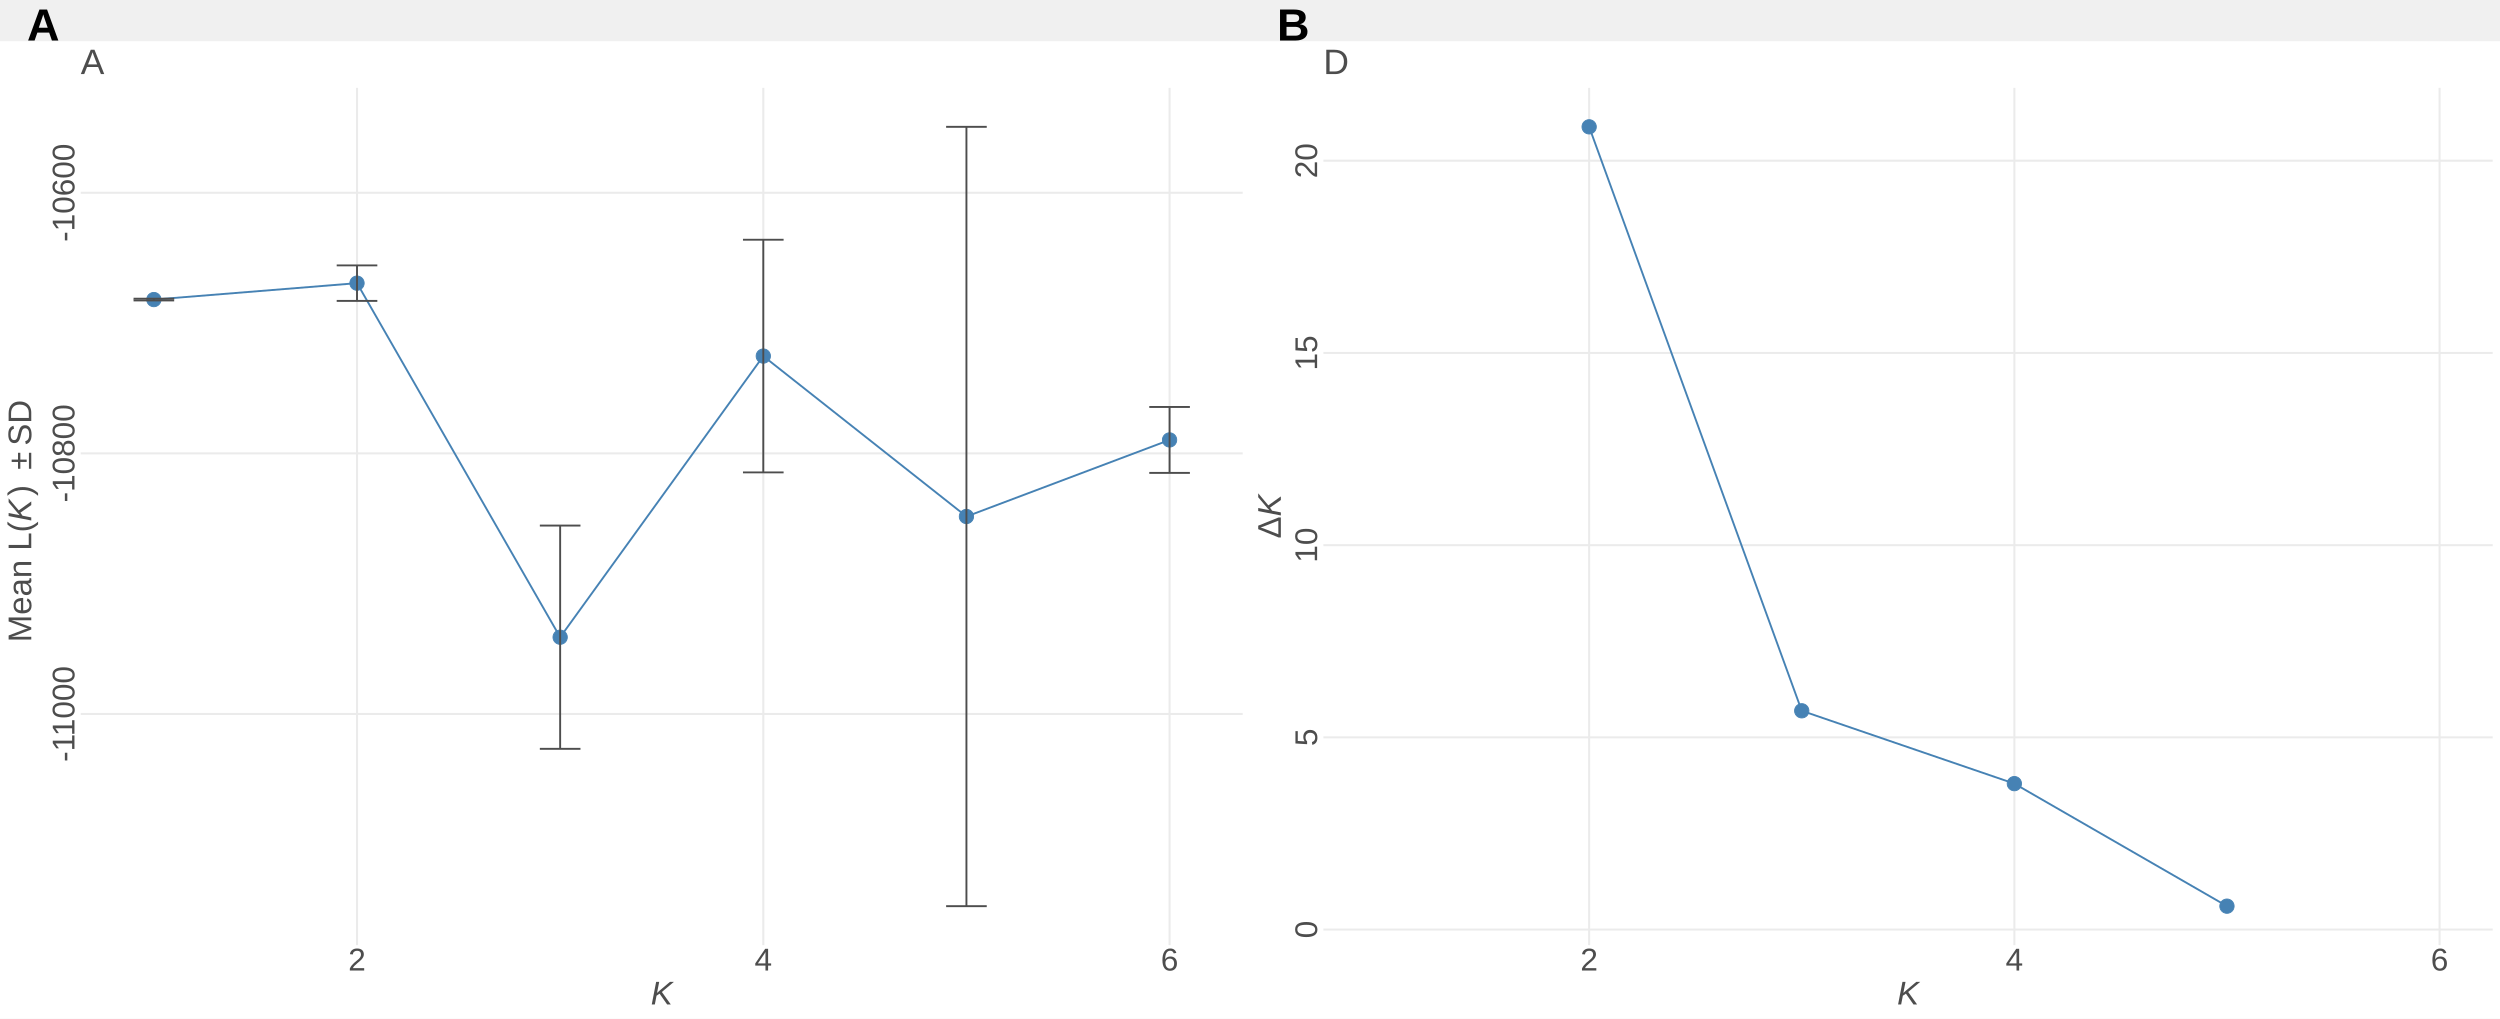
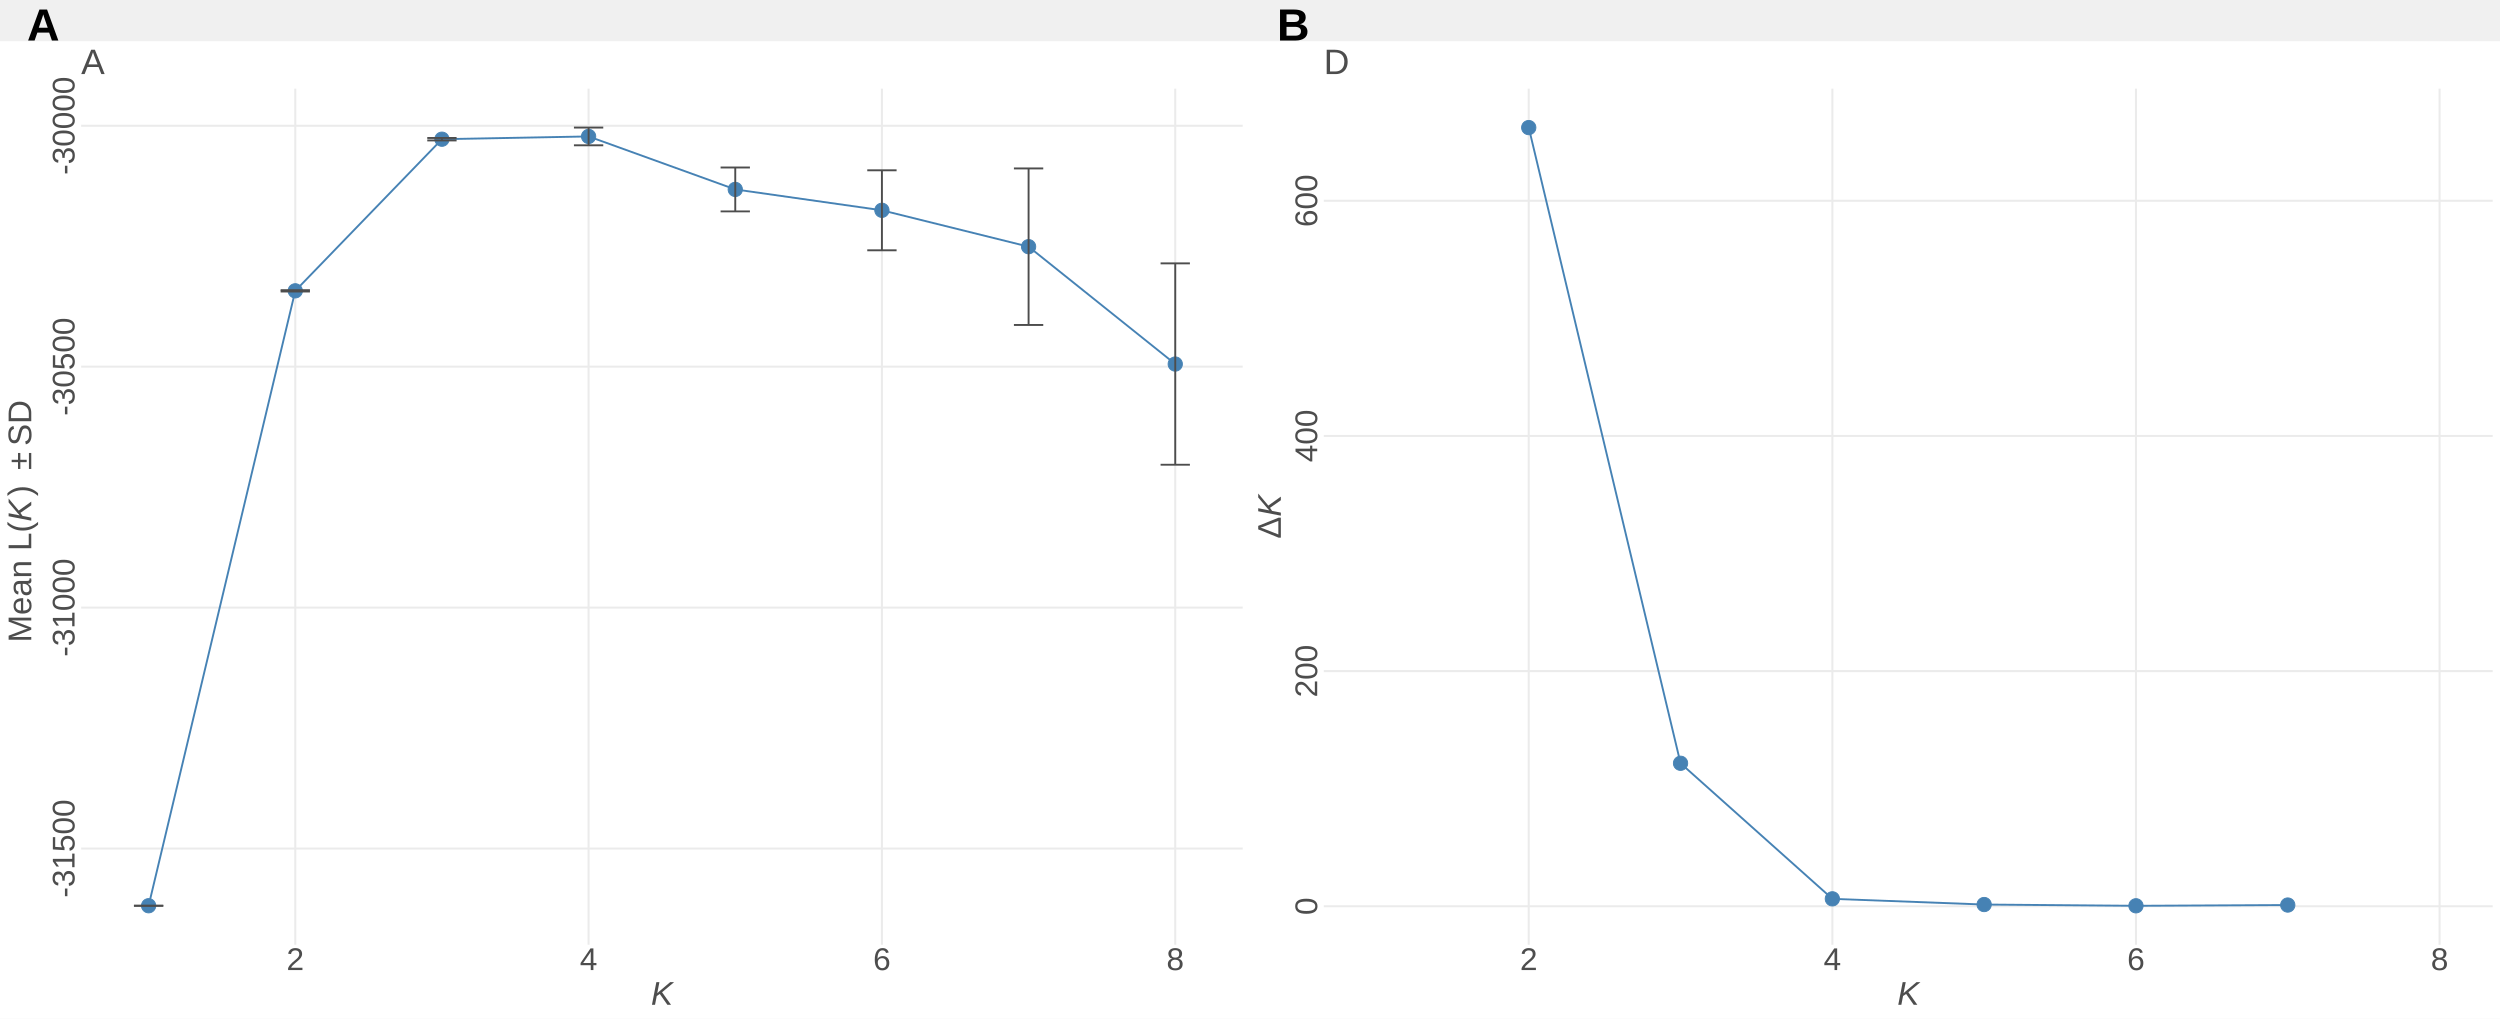
<svg xmlns="http://www.w3.org/2000/svg" width="1944.00pt" height="792.00pt" viewBox="0 0 1944.00 792.00">
  <g class="svglite">
    <defs>
      <style type="text/css">
    .svglite line, .svglite polyline, .svglite polygon, .svglite path, .svglite rect, .svglite circle {
      fill: none;
      stroke: #000000;
      stroke-linecap: round;
      stroke-linejoin: round;
      stroke-miterlimit: 10.00;
    }
    .svglite text {
      white-space: pre;
    }
    .svglite g.glyphgroup path {
      fill: inherit;
      stroke: none;
    }
  </style>
    </defs>
    <rect width="100%" height="100%" style="stroke: none; fill: none;" />
    <defs>
      <clipPath id="cpMC4wMHwxOTQ0LjAwfDAuMDB8NzkyLjAw">
        <rect x="0.00" y="0.00" width="1944.00" height="792.00" />
      </clipPath>
    </defs>
    <g clip-path="url(#cpMC4wMHwxOTQ0LjAwfDAuMDB8NzkyLjAw)">
</g>
    <defs>
      <clipPath id="cpMC4wMHw5NzIuMDB8MzIuMjZ8NzkyLjAw">
-         <rect x="0" y="32.26" width="972.00" height="759.74" />
+         <rect x="0.00" y="32.26" width="972.00" height="759.74" />
      </clipPath>
    </defs>
    <g clip-path="url(#cpMC4wMHw5NzIuMDB8MzIuMjZ8NzkyLjAw)">
-       <rect x="0" y="32.26" width="972.00" height="759.74" style="stroke-width: 1.07; stroke: #FFFFFF; fill: #FFFFFF;" />
+       <rect x="0.00" y="32.26" width="972.00" height="759.74" style="stroke-width: 1.07; stroke: #FFFFFF; fill: #FFFFFF;" />
    </g>
    <g clip-path="url(#cpMC4wMHwxOTQ0LjAwfDAuMDB8NzkyLjAw)">
</g>
    <defs>
-       <clipPath id="cpNjIuNzh8OTY2LjMzfDY4LjMzfDczNC45Mw==">
-         <rect x="62.78" y="68.33" width="903.55" height="666.60" />
+       <clipPath id="cpNjMuMTB8OTY2LjMzfDY4Ljk1fDczNC42MQ==">
+         <rect x="63.10" y="68.95" width="903.23" height="665.66" />
      </clipPath>
    </defs>
-     <g clip-path="url(#cpNjIuNzh8OTY2LjMzfDY4LjMzfDczNC45Mw==)">
-       <rect x="62.78" y="68.33" width="903.55" height="666.60" style="stroke-width: 1.07; stroke: none; fill: #FFFFFF;" />
-       <polyline points="62.78,555.18 966.33,555.18 " style="stroke-width: 1.60; stroke: #EBEBEB; stroke-linecap: butt;" />
-       <polyline points="62.78,352.54 966.33,352.54 " style="stroke-width: 1.60; stroke: #EBEBEB; stroke-linecap: butt;" />
-       <polyline points="62.78,149.89 966.33,149.89 " style="stroke-width: 1.60; stroke: #EBEBEB; stroke-linecap: butt;" />
-       <polyline points="277.61,734.93 277.61,68.33 " style="stroke-width: 1.60; stroke: #EBEBEB; stroke-linecap: butt;" />
-       <polyline points="593.54,734.93 593.54,68.33 " style="stroke-width: 1.60; stroke: #EBEBEB; stroke-linecap: butt;" />
-       <polyline points="909.46,734.93 909.46,68.33 " style="stroke-width: 1.60; stroke: #EBEBEB; stroke-linecap: butt;" />
-       <polyline points="119.65,232.95 277.61,220.18 435.57,495.49 593.54,276.88 751.50,401.63 909.46,342.09 " style="stroke-width: 1.49; stroke: #4682B4; stroke-linecap: butt;" />
-       <circle cx="119.65" cy="232.95" r="5.57" style="stroke-width: 0.71; stroke: #4682B4; fill: #4682B4;" />
-       <circle cx="277.61" cy="220.18" r="5.57" style="stroke-width: 0.71; stroke: #4682B4; fill: #4682B4;" />
-       <circle cx="435.57" cy="495.49" r="5.57" style="stroke-width: 0.71; stroke: #4682B4; fill: #4682B4;" />
-       <circle cx="593.54" cy="276.88" r="5.57" style="stroke-width: 0.71; stroke: #4682B4; fill: #4682B4;" />
-       <circle cx="751.50" cy="401.63" r="5.57" style="stroke-width: 0.71; stroke: #4682B4; fill: #4682B4;" />
-       <circle cx="909.46" cy="342.09" r="5.57" style="stroke-width: 0.71; stroke: #4682B4; fill: #4682B4;" />
-       <polyline points="103.85,232.26 135.44,232.26 " style="stroke-width: 1.49; stroke: #4D4D4D; stroke-linecap: butt;" />
-       <polyline points="119.65,232.26 119.65,233.63 " style="stroke-width: 1.49; stroke: #4D4D4D; stroke-linecap: butt;" />
-       <polyline points="103.85,233.63 135.44,233.63 " style="stroke-width: 1.49; stroke: #4D4D4D; stroke-linecap: butt;" />
-       <polyline points="261.81,206.38 293.41,206.38 " style="stroke-width: 1.49; stroke: #4D4D4D; stroke-linecap: butt;" />
-       <polyline points="277.61,206.38 277.61,233.98 " style="stroke-width: 1.49; stroke: #4D4D4D; stroke-linecap: butt;" />
-       <polyline points="261.81,233.98 293.41,233.98 " style="stroke-width: 1.49; stroke: #4D4D4D; stroke-linecap: butt;" />
-       <polyline points="419.78,408.69 451.37,408.69 " style="stroke-width: 1.49; stroke: #4D4D4D; stroke-linecap: butt;" />
-       <polyline points="435.57,408.69 435.57,582.29 " style="stroke-width: 1.49; stroke: #4D4D4D; stroke-linecap: butt;" />
-       <polyline points="419.78,582.29 451.37,582.29 " style="stroke-width: 1.49; stroke: #4D4D4D; stroke-linecap: butt;" />
-       <polyline points="577.74,186.42 609.33,186.42 " style="stroke-width: 1.49; stroke: #4D4D4D; stroke-linecap: butt;" />
-       <polyline points="593.54,186.42 593.54,367.34 " style="stroke-width: 1.49; stroke: #4D4D4D; stroke-linecap: butt;" />
-       <polyline points="577.74,367.34 609.33,367.34 " style="stroke-width: 1.49; stroke: #4D4D4D; stroke-linecap: butt;" />
-       <polyline points="735.70,98.63 767.30,98.63 " style="stroke-width: 1.49; stroke: #4D4D4D; stroke-linecap: butt;" />
-       <polyline points="751.50,98.63 751.50,704.63 " style="stroke-width: 1.49; stroke: #4D4D4D; stroke-linecap: butt;" />
-       <polyline points="735.70,704.63 767.30,704.63 " style="stroke-width: 1.49; stroke: #4D4D4D; stroke-linecap: butt;" />
-       <polyline points="893.67,316.44 925.26,316.44 " style="stroke-width: 1.49; stroke: #4D4D4D; stroke-linecap: butt;" />
-       <polyline points="909.46,316.44 909.46,367.74 " style="stroke-width: 1.49; stroke: #4D4D4D; stroke-linecap: butt;" />
-       <polyline points="893.67,367.74 925.26,367.74 " style="stroke-width: 1.49; stroke: #4D4D4D; stroke-linecap: butt;" />
+     <g clip-path="url(#cpNjMuMTB8OTY2LjMzfDY4Ljk1fDczNC42MQ==)">
+       <rect x="63.10" y="68.95" width="903.23" height="665.66" style="stroke-width: 1.07; stroke: none; fill: #FFFFFF;" />
+       <polyline points="63.10,659.82 966.33,659.82 " style="stroke-width: 1.60; stroke: #EBEBEB; stroke-linecap: butt;" />
+       <polyline points="63.10,472.47 966.33,472.47 " style="stroke-width: 1.60; stroke: #EBEBEB; stroke-linecap: butt;" />
+       <polyline points="63.10,285.12 966.33,285.12 " style="stroke-width: 1.60; stroke: #EBEBEB; stroke-linecap: butt;" />
+       <polyline points="63.10,97.78 966.33,97.78 " style="stroke-width: 1.60; stroke: #EBEBEB; stroke-linecap: butt;" />
+       <polyline points="229.60,734.61 229.60,68.95 " style="stroke-width: 1.60; stroke: #EBEBEB; stroke-linecap: butt;" />
+       <polyline points="457.69,734.61 457.69,68.95 " style="stroke-width: 1.60; stroke: #EBEBEB; stroke-linecap: butt;" />
+       <polyline points="685.78,734.61 685.78,68.95 " style="stroke-width: 1.60; stroke: #EBEBEB; stroke-linecap: butt;" />
+       <polyline points="913.87,734.61 913.87,68.95 " style="stroke-width: 1.60; stroke: #EBEBEB; stroke-linecap: butt;" />
+       <polyline points="115.56,704.30 229.60,226.15 343.65,108.24 457.69,106.09 571.74,147.30 685.78,163.53 799.83,191.82 913.87,283.08 " style="stroke-width: 1.49; stroke: #4682B4; stroke-linecap: butt;" />
+       <circle cx="115.56" cy="704.30" r="5.57" style="stroke-width: 0.71; stroke: #4682B4; fill: #4682B4;" />
+       <circle cx="229.60" cy="226.15" r="5.57" style="stroke-width: 0.71; stroke: #4682B4; fill: #4682B4;" />
+       <circle cx="343.65" cy="108.24" r="5.57" style="stroke-width: 0.71; stroke: #4682B4; fill: #4682B4;" />
+       <circle cx="457.69" cy="106.09" r="5.57" style="stroke-width: 0.71; stroke: #4682B4; fill: #4682B4;" />
+       <circle cx="571.74" cy="147.30" r="5.57" style="stroke-width: 0.71; stroke: #4682B4; fill: #4682B4;" />
+       <circle cx="685.78" cy="163.53" r="5.57" style="stroke-width: 0.71; stroke: #4682B4; fill: #4682B4;" />
+       <circle cx="799.83" cy="191.82" r="5.57" style="stroke-width: 0.71; stroke: #4682B4; fill: #4682B4;" />
+       <circle cx="913.87" cy="283.08" r="5.57" style="stroke-width: 0.71; stroke: #4682B4; fill: #4682B4;" />
+       <polyline points="104.16,704.24 126.96,704.24 " style="stroke-width: 1.49; stroke: #4D4D4D; stroke-linecap: butt;" />
+       <polyline points="115.56,704.24 115.56,704.35 " style="stroke-width: 1.49; stroke: #4D4D4D; stroke-linecap: butt;" />
+       <polyline points="104.16,704.35 126.96,704.35 " style="stroke-width: 1.49; stroke: #4D4D4D; stroke-linecap: butt;" />
+       <polyline points="218.20,225.61 241.01,225.61 " style="stroke-width: 1.49; stroke: #4D4D4D; stroke-linecap: butt;" />
+       <polyline points="229.60,225.61 229.60,226.69 " style="stroke-width: 1.49; stroke: #4D4D4D; stroke-linecap: butt;" />
+       <polyline points="218.20,226.69 241.01,226.69 " style="stroke-width: 1.49; stroke: #4D4D4D; stroke-linecap: butt;" />
+       <polyline points="332.24,107.29 355.05,107.29 " style="stroke-width: 1.49; stroke: #4D4D4D; stroke-linecap: butt;" />
+       <polyline points="343.65,107.29 343.65,109.19 " style="stroke-width: 1.49; stroke: #4D4D4D; stroke-linecap: butt;" />
+       <polyline points="332.24,109.19 355.05,109.19 " style="stroke-width: 1.49; stroke: #4D4D4D; stroke-linecap: butt;" />
+       <polyline points="446.29,99.21 469.10,99.21 " style="stroke-width: 1.49; stroke: #4D4D4D; stroke-linecap: butt;" />
+       <polyline points="457.69,99.21 457.69,112.97 " style="stroke-width: 1.49; stroke: #4D4D4D; stroke-linecap: butt;" />
+       <polyline points="446.29,112.97 469.10,112.97 " style="stroke-width: 1.49; stroke: #4D4D4D; stroke-linecap: butt;" />
+       <polyline points="560.33,130.23 583.14,130.23 " style="stroke-width: 1.49; stroke: #4D4D4D; stroke-linecap: butt;" />
+       <polyline points="571.74,130.23 571.74,164.38 " style="stroke-width: 1.49; stroke: #4D4D4D; stroke-linecap: butt;" />
+       <polyline points="560.33,164.38 583.14,164.38 " style="stroke-width: 1.49; stroke: #4D4D4D; stroke-linecap: butt;" />
+       <polyline points="674.38,132.42 697.19,132.42 " style="stroke-width: 1.49; stroke: #4D4D4D; stroke-linecap: butt;" />
+       <polyline points="685.78,132.42 685.78,194.64 " style="stroke-width: 1.49; stroke: #4D4D4D; stroke-linecap: butt;" />
+       <polyline points="674.38,194.64 697.19,194.64 " style="stroke-width: 1.49; stroke: #4D4D4D; stroke-linecap: butt;" />
+       <polyline points="788.42,130.96 811.23,130.96 " style="stroke-width: 1.49; stroke: #4D4D4D; stroke-linecap: butt;" />
+       <polyline points="799.83,130.96 799.83,252.69 " style="stroke-width: 1.49; stroke: #4D4D4D; stroke-linecap: butt;" />
+       <polyline points="788.42,252.69 811.23,252.69 " style="stroke-width: 1.49; stroke: #4D4D4D; stroke-linecap: butt;" />
+       <polyline points="902.47,204.78 925.27,204.78 " style="stroke-width: 1.49; stroke: #4D4D4D; stroke-linecap: butt;" />
+       <polyline points="913.87,204.78 913.87,361.38 " style="stroke-width: 1.49; stroke: #4D4D4D; stroke-linecap: butt;" />
+       <polyline points="902.47,361.38 925.27,361.38 " style="stroke-width: 1.49; stroke: #4D4D4D; stroke-linecap: butt;" />
    </g>
    <g clip-path="url(#cpMC4wMHwxOTQ0LjAwfDAuMDB8NzkyLjAw)">
-       <text transform="translate(57.90,555.18) rotate(-90)" text-anchor="middle" style="font-size: 24.50px;fill: #4D4D4D; font-family: &quot;Arial&quot;;" textLength="74.47px" lengthAdjust="spacingAndGlyphs">-11000</text>
-       <text transform="translate(57.90,352.54) rotate(-90)" text-anchor="middle" style="font-size: 24.50px;fill: #4D4D4D; font-family: &quot;Arial&quot;;" textLength="76.28px" lengthAdjust="spacingAndGlyphs">-10800</text>
-       <text transform="translate(57.90,149.89) rotate(-90)" text-anchor="middle" style="font-size: 24.50px;fill: #4D4D4D; font-family: &quot;Arial&quot;;" textLength="76.28px" lengthAdjust="spacingAndGlyphs">-10600</text>
-       <text x="277.61" y="754.66" text-anchor="middle" style="font-size: 24.50px;fill: #4D4D4D; font-family: &quot;Arial&quot;;" textLength="13.62px" lengthAdjust="spacingAndGlyphs">2</text>
-       <text x="593.54" y="754.66" text-anchor="middle" style="font-size: 24.50px;fill: #4D4D4D; font-family: &quot;Arial&quot;;" textLength="13.62px" lengthAdjust="spacingAndGlyphs">4</text>
-       <text x="909.46" y="754.66" text-anchor="middle" style="font-size: 24.50px;fill: #4D4D4D; font-family: &quot;Arial&quot;;" textLength="13.62px" lengthAdjust="spacingAndGlyphs">6</text>
-       <text x="506.02" y="781.09" style="font-size: 25.60px; font-style: italic;fill: #4D4D4D; font-family: &quot;Arial&quot;;" textLength="17.08px" lengthAdjust="spacingAndGlyphs">K</text>
-       <text transform="translate(24.31,499.38) rotate(-90)" style="font-size: 25.60px;fill: #4D4D4D; font-family: &quot;Arial&quot;;" textLength="93.88px" lengthAdjust="spacingAndGlyphs">Mean L(</text>
-       <text transform="translate(24.31,405.51) rotate(-90)" style="font-size: 25.60px; font-style: italic;fill: #4D4D4D; font-family: &quot;Arial&quot;;" textLength="17.08px" lengthAdjust="spacingAndGlyphs">K</text>
-       <text transform="translate(24.31,385.69) rotate(-90)" style="font-size: 25.60px;fill: #4D4D4D; font-family: &quot;Arial&quot;;" textLength="15.62px" lengthAdjust="spacingAndGlyphs">) </text>
-       <text transform="translate(24.31,365.33) rotate(-90)" style="font-size: 25.60px;fill: #4D4D4D; font-family: &quot;Arial&quot;;" textLength="14.05px" lengthAdjust="spacingAndGlyphs">±</text>
-       <text transform="translate(24.31,346.54) rotate(-90)" style="font-size: 25.60px;fill: #4D4D4D; font-family: &quot;Arial&quot;;" textLength="42.67px" lengthAdjust="spacingAndGlyphs"> SD</text>
-       <text x="62.78" y="57.61" style="font-size: 27.50px;fill: #4D4D4D; font-family: &quot;Arial&quot;;" textLength="18.34px" lengthAdjust="spacingAndGlyphs">A</text>
+       <text transform="translate(57.96,659.82) rotate(-90)" text-anchor="middle" style="font-size: 24.50px;fill: #4D4D4D; font-family: &quot;Arial&quot;;" textLength="76.28px" lengthAdjust="spacingAndGlyphs">-31500</text>
+       <text transform="translate(57.96,472.47) rotate(-90)" text-anchor="middle" style="font-size: 24.50px;fill: #4D4D4D; font-family: &quot;Arial&quot;;" textLength="76.28px" lengthAdjust="spacingAndGlyphs">-31000</text>
+       <text transform="translate(57.96,285.12) rotate(-90)" text-anchor="middle" style="font-size: 24.50px;fill: #4D4D4D; font-family: &quot;Arial&quot;;" textLength="76.28px" lengthAdjust="spacingAndGlyphs">-30500</text>
+       <text transform="translate(57.96,97.78) rotate(-90)" text-anchor="middle" style="font-size: 24.50px;fill: #4D4D4D; font-family: &quot;Arial&quot;;" textLength="76.28px" lengthAdjust="spacingAndGlyphs">-30000</text>
+       <text x="229.60" y="754.34" text-anchor="middle" style="font-size: 24.50px;fill: #4D4D4D; font-family: &quot;Arial&quot;;" textLength="13.62px" lengthAdjust="spacingAndGlyphs">2</text>
+       <text x="457.69" y="754.34" text-anchor="middle" style="font-size: 24.50px;fill: #4D4D4D; font-family: &quot;Arial&quot;;" textLength="13.62px" lengthAdjust="spacingAndGlyphs">4</text>
+       <text x="685.78" y="754.34" text-anchor="middle" style="font-size: 24.50px;fill: #4D4D4D; font-family: &quot;Arial&quot;;" textLength="13.62px" lengthAdjust="spacingAndGlyphs">6</text>
+       <text x="913.87" y="754.34" text-anchor="middle" style="font-size: 24.50px;fill: #4D4D4D; font-family: &quot;Arial&quot;;" textLength="13.62px" lengthAdjust="spacingAndGlyphs">8</text>
+       <text x="506.18" y="781.31" style="font-size: 25.60px; font-style: italic;fill: #4D4D4D; font-family: &quot;Arial&quot;;" textLength="17.08px" lengthAdjust="spacingAndGlyphs">K</text>
+       <text transform="translate(24.31,499.54) rotate(-90)" style="font-size: 25.60px;fill: #4D4D4D; font-family: &quot;Arial&quot;;" textLength="93.88px" lengthAdjust="spacingAndGlyphs">Mean L(</text>
+       <text transform="translate(24.31,405.66) rotate(-90)" style="font-size: 25.60px; font-style: italic;fill: #4D4D4D; font-family: &quot;Arial&quot;;" textLength="17.08px" lengthAdjust="spacingAndGlyphs">K</text>
+       <text transform="translate(24.31,385.84) rotate(-90)" style="font-size: 25.60px;fill: #4D4D4D; font-family: &quot;Arial&quot;;" textLength="15.62px" lengthAdjust="spacingAndGlyphs">) </text>
+       <text transform="translate(24.31,365.48) rotate(-90)" style="font-size: 25.60px;fill: #4D4D4D; font-family: &quot;Arial&quot;;" textLength="14.05px" lengthAdjust="spacingAndGlyphs">±</text>
+       <text transform="translate(24.31,346.69) rotate(-90)" style="font-size: 25.60px;fill: #4D4D4D; font-family: &quot;Arial&quot;;" textLength="42.67px" lengthAdjust="spacingAndGlyphs"> SD</text>
+       <text x="63.10" y="57.61" style="font-size: 27.50px;fill: #4D4D4D; font-family: &quot;Arial&quot;;" textLength="18.34px" lengthAdjust="spacingAndGlyphs">A</text>
      <text x="21.00" y="31.51" style="font-size: 35.00px; font-weight: bold; font-family: &quot;Arial&quot;;" textLength="25.28px" lengthAdjust="spacingAndGlyphs">A</text>
    </g>
    <defs>
      <clipPath id="cpOTcyLjAwfDE5NDQuMDB8MzIuMjZ8NzkyLjAw">
        <rect x="972.00" y="32.26" width="972.00" height="759.74" />
      </clipPath>
    </defs>
    <g clip-path="url(#cpOTcyLjAwfDE5NDQuMDB8MzIuMjZ8NzkyLjAw)">
      <rect x="972.00" y="32.26" width="972.00" height="759.74" style="stroke-width: 1.07; stroke: #FFFFFF; fill: #FFFFFF;" />
    </g>
    <g clip-path="url(#cpMC4wMHwxOTQ0LjAwfDAuMDB8NzkyLjAw)">
</g>
    <defs>
-       <clipPath id="cpMTAyOS4wN3wxOTM4LjMzfDY4LjMzfDczNC45Mw==">
-         <rect x="1029.07" y="68.33" width="909.26" height="666.60" />
+       <clipPath id="cpMTAyOS4zOXwxOTM4LjMzfDY4Ljk1fDczNC42MQ==">
+         <rect x="1029.39" y="68.95" width="908.94" height="665.66" />
      </clipPath>
    </defs>
-     <g clip-path="url(#cpMTAyOS4wN3wxOTM4LjMzfDY4LjMzfDczNC45Mw==)">
-       <rect x="1029.07" y="68.33" width="909.26" height="666.60" style="stroke-width: 1.07; stroke: none; fill: #FFFFFF;" />
-       <polyline points="1029.07,722.81 1938.33,722.81 " style="stroke-width: 1.60; stroke: #EBEBEB; stroke-linecap: butt;" />
-       <polyline points="1029.07,573.35 1938.33,573.35 " style="stroke-width: 1.60; stroke: #EBEBEB; stroke-linecap: butt;" />
-       <polyline points="1029.07,423.90 1938.33,423.90 " style="stroke-width: 1.60; stroke: #EBEBEB; stroke-linecap: butt;" />
-       <polyline points="1029.07,274.44 1938.33,274.44 " style="stroke-width: 1.60; stroke: #EBEBEB; stroke-linecap: butt;" />
-       <polyline points="1029.07,124.98 1938.33,124.98 " style="stroke-width: 1.60; stroke: #EBEBEB; stroke-linecap: butt;" />
-       <polyline points="1235.72,734.93 1235.72,68.33 " style="stroke-width: 1.60; stroke: #EBEBEB; stroke-linecap: butt;" />
-       <polyline points="1566.36,734.93 1566.36,68.33 " style="stroke-width: 1.60; stroke: #EBEBEB; stroke-linecap: butt;" />
-       <polyline points="1897.00,734.93 1897.00,68.33 " style="stroke-width: 1.60; stroke: #EBEBEB; stroke-linecap: butt;" />
-       <polyline points="1235.72,98.63 1401.04,552.72 1566.36,609.36 1731.68,704.63 " style="stroke-width: 1.49; stroke: #4682B4; stroke-linecap: butt;" />
-       <circle cx="1235.72" cy="98.63" r="5.57" style="stroke-width: 0.71; stroke: #4682B4; fill: #4682B4;" />
-       <circle cx="1401.04" cy="552.72" r="5.57" style="stroke-width: 0.71; stroke: #4682B4; fill: #4682B4;" />
-       <circle cx="1566.36" cy="609.36" r="5.57" style="stroke-width: 0.71; stroke: #4682B4; fill: #4682B4;" />
-       <circle cx="1731.68" cy="704.63" r="5.57" style="stroke-width: 0.71; stroke: #4682B4; fill: #4682B4;" />
+     <g clip-path="url(#cpMTAyOS4zOXwxOTM4LjMzfDY4Ljk1fDczNC42MQ==)">
+       <rect x="1029.39" y="68.95" width="908.94" height="665.66" style="stroke-width: 1.07; stroke: none; fill: #FFFFFF;" />
+       <polyline points="1029.39,704.71 1938.33,704.71 " style="stroke-width: 1.60; stroke: #EBEBEB; stroke-linecap: butt;" />
+       <polyline points="1029.39,521.84 1938.33,521.84 " style="stroke-width: 1.60; stroke: #EBEBEB; stroke-linecap: butt;" />
+       <polyline points="1029.39,338.98 1938.33,338.98 " style="stroke-width: 1.60; stroke: #EBEBEB; stroke-linecap: butt;" />
+       <polyline points="1029.39,156.11 1938.33,156.11 " style="stroke-width: 1.60; stroke: #EBEBEB; stroke-linecap: butt;" />
+       <polyline points="1188.75,734.61 1188.75,68.95 " style="stroke-width: 1.60; stroke: #EBEBEB; stroke-linecap: butt;" />
+       <polyline points="1424.84,734.61 1424.84,68.95 " style="stroke-width: 1.60; stroke: #EBEBEB; stroke-linecap: butt;" />
+       <polyline points="1660.93,734.61 1660.93,68.95 " style="stroke-width: 1.60; stroke: #EBEBEB; stroke-linecap: butt;" />
+       <polyline points="1897.02,734.61 1897.02,68.95 " style="stroke-width: 1.60; stroke: #EBEBEB; stroke-linecap: butt;" />
+       <polyline points="1188.75,99.21 1306.79,593.52 1424.84,698.94 1542.88,703.37 1660.93,704.35 1778.97,703.76 " style="stroke-width: 1.49; stroke: #4682B4; stroke-linecap: butt;" />
+       <circle cx="1188.75" cy="99.21" r="5.57" style="stroke-width: 0.71; stroke: #4682B4; fill: #4682B4;" />
+       <circle cx="1306.79" cy="593.52" r="5.57" style="stroke-width: 0.71; stroke: #4682B4; fill: #4682B4;" />
+       <circle cx="1424.84" cy="698.94" r="5.57" style="stroke-width: 0.71; stroke: #4682B4; fill: #4682B4;" />
+       <circle cx="1542.88" cy="703.37" r="5.57" style="stroke-width: 0.71; stroke: #4682B4; fill: #4682B4;" />
+       <circle cx="1660.93" cy="704.35" r="5.57" style="stroke-width: 0.71; stroke: #4682B4; fill: #4682B4;" />
+       <circle cx="1778.97" cy="703.76" r="5.57" style="stroke-width: 0.71; stroke: #4682B4; fill: #4682B4;" />
    </g>
    <g clip-path="url(#cpMC4wMHwxOTQ0LjAwfDAuMDB8NzkyLjAw)">
-       <text transform="translate(1024.19,722.81) rotate(-90)" text-anchor="middle" style="font-size: 24.50px;fill: #4D4D4D; font-family: &quot;Arial&quot;;" textLength="13.62px" lengthAdjust="spacingAndGlyphs">0</text>
-       <text transform="translate(1024.19,573.35) rotate(-90)" text-anchor="middle" style="font-size: 24.50px;fill: #4D4D4D; font-family: &quot;Arial&quot;;" textLength="13.62px" lengthAdjust="spacingAndGlyphs">5</text>
-       <text transform="translate(1024.19,423.90) rotate(-90)" text-anchor="middle" style="font-size: 24.50px;fill: #4D4D4D; font-family: &quot;Arial&quot;;" textLength="27.25px" lengthAdjust="spacingAndGlyphs">10</text>
-       <text transform="translate(1024.19,274.44) rotate(-90)" text-anchor="middle" style="font-size: 24.50px;fill: #4D4D4D; font-family: &quot;Arial&quot;;" textLength="27.25px" lengthAdjust="spacingAndGlyphs">15</text>
-       <text transform="translate(1024.19,124.98) rotate(-90)" text-anchor="middle" style="font-size: 24.50px;fill: #4D4D4D; font-family: &quot;Arial&quot;;" textLength="27.25px" lengthAdjust="spacingAndGlyphs">20</text>
-       <text x="1235.72" y="754.66" text-anchor="middle" style="font-size: 24.50px;fill: #4D4D4D; font-family: &quot;Arial&quot;;" textLength="13.62px" lengthAdjust="spacingAndGlyphs">2</text>
-       <text x="1566.36" y="754.66" text-anchor="middle" style="font-size: 24.50px;fill: #4D4D4D; font-family: &quot;Arial&quot;;" textLength="13.62px" lengthAdjust="spacingAndGlyphs">4</text>
-       <text x="1897.00" y="754.66" text-anchor="middle" style="font-size: 24.50px;fill: #4D4D4D; font-family: &quot;Arial&quot;;" textLength="13.62px" lengthAdjust="spacingAndGlyphs">6</text>
-       <text x="1475.16" y="781.09" style="font-size: 25.60px; font-style: italic;fill: #4D4D4D; font-family: &quot;Arial&quot;;" textLength="17.08px" lengthAdjust="spacingAndGlyphs">K</text>
-       <text transform="translate(995.99,418.71) rotate(-90)" style="font-size: 25.60px;fill: #4D4D4D; font-family: &quot;Arial&quot;;" textLength="17.09px" lengthAdjust="spacingAndGlyphs">Δ</text>
-       <text transform="translate(995.99,401.61) rotate(-90)" style="font-size: 25.60px; font-style: italic;fill: #4D4D4D; font-family: &quot;Arial&quot;;" textLength="17.08px" lengthAdjust="spacingAndGlyphs">K</text>
-       <text x="1029.07" y="57.61" style="font-size: 27.50px;fill: #4D4D4D; font-family: &quot;Arial&quot;;" textLength="19.86px" lengthAdjust="spacingAndGlyphs">D</text>
+       <text transform="translate(1024.25,704.71) rotate(-90)" text-anchor="middle" style="font-size: 24.50px;fill: #4D4D4D; font-family: &quot;Arial&quot;;" textLength="13.62px" lengthAdjust="spacingAndGlyphs">0</text>
+       <text transform="translate(1024.25,521.84) rotate(-90)" text-anchor="middle" style="font-size: 24.50px;fill: #4D4D4D; font-family: &quot;Arial&quot;;" textLength="40.88px" lengthAdjust="spacingAndGlyphs">200</text>
+       <text transform="translate(1024.25,338.98) rotate(-90)" text-anchor="middle" style="font-size: 24.50px;fill: #4D4D4D; font-family: &quot;Arial&quot;;" textLength="40.88px" lengthAdjust="spacingAndGlyphs">400</text>
+       <text transform="translate(1024.25,156.11) rotate(-90)" text-anchor="middle" style="font-size: 24.50px;fill: #4D4D4D; font-family: &quot;Arial&quot;;" textLength="40.88px" lengthAdjust="spacingAndGlyphs">600</text>
+       <text x="1188.75" y="754.34" text-anchor="middle" style="font-size: 24.50px;fill: #4D4D4D; font-family: &quot;Arial&quot;;" textLength="13.62px" lengthAdjust="spacingAndGlyphs">2</text>
+       <text x="1424.84" y="754.34" text-anchor="middle" style="font-size: 24.50px;fill: #4D4D4D; font-family: &quot;Arial&quot;;" textLength="13.62px" lengthAdjust="spacingAndGlyphs">4</text>
+       <text x="1660.93" y="754.34" text-anchor="middle" style="font-size: 24.50px;fill: #4D4D4D; font-family: &quot;Arial&quot;;" textLength="13.62px" lengthAdjust="spacingAndGlyphs">6</text>
+       <text x="1897.02" y="754.34" text-anchor="middle" style="font-size: 24.50px;fill: #4D4D4D; font-family: &quot;Arial&quot;;" textLength="13.62px" lengthAdjust="spacingAndGlyphs">8</text>
+       <text x="1475.32" y="781.31" style="font-size: 25.60px; font-style: italic;fill: #4D4D4D; font-family: &quot;Arial&quot;;" textLength="17.08px" lengthAdjust="spacingAndGlyphs">K</text>
+       <text transform="translate(995.99,418.87) rotate(-90)" style="font-size: 25.60px;fill: #4D4D4D; font-family: &quot;Arial&quot;;" textLength="17.09px" lengthAdjust="spacingAndGlyphs">Δ</text>
+       <text transform="translate(995.99,401.77) rotate(-90)" style="font-size: 25.60px; font-style: italic;fill: #4D4D4D; font-family: &quot;Arial&quot;;" textLength="17.08px" lengthAdjust="spacingAndGlyphs">K</text>
+       <text x="1029.39" y="57.61" style="font-size: 27.50px;fill: #4D4D4D; font-family: &quot;Arial&quot;;" textLength="19.86px" lengthAdjust="spacingAndGlyphs">D</text>
      <text x="993.00" y="31.51" style="font-size: 35.00px; font-weight: bold; font-family: &quot;Arial&quot;;" textLength="25.28px" lengthAdjust="spacingAndGlyphs">B</text>
    </g>
  </g>
</svg>
